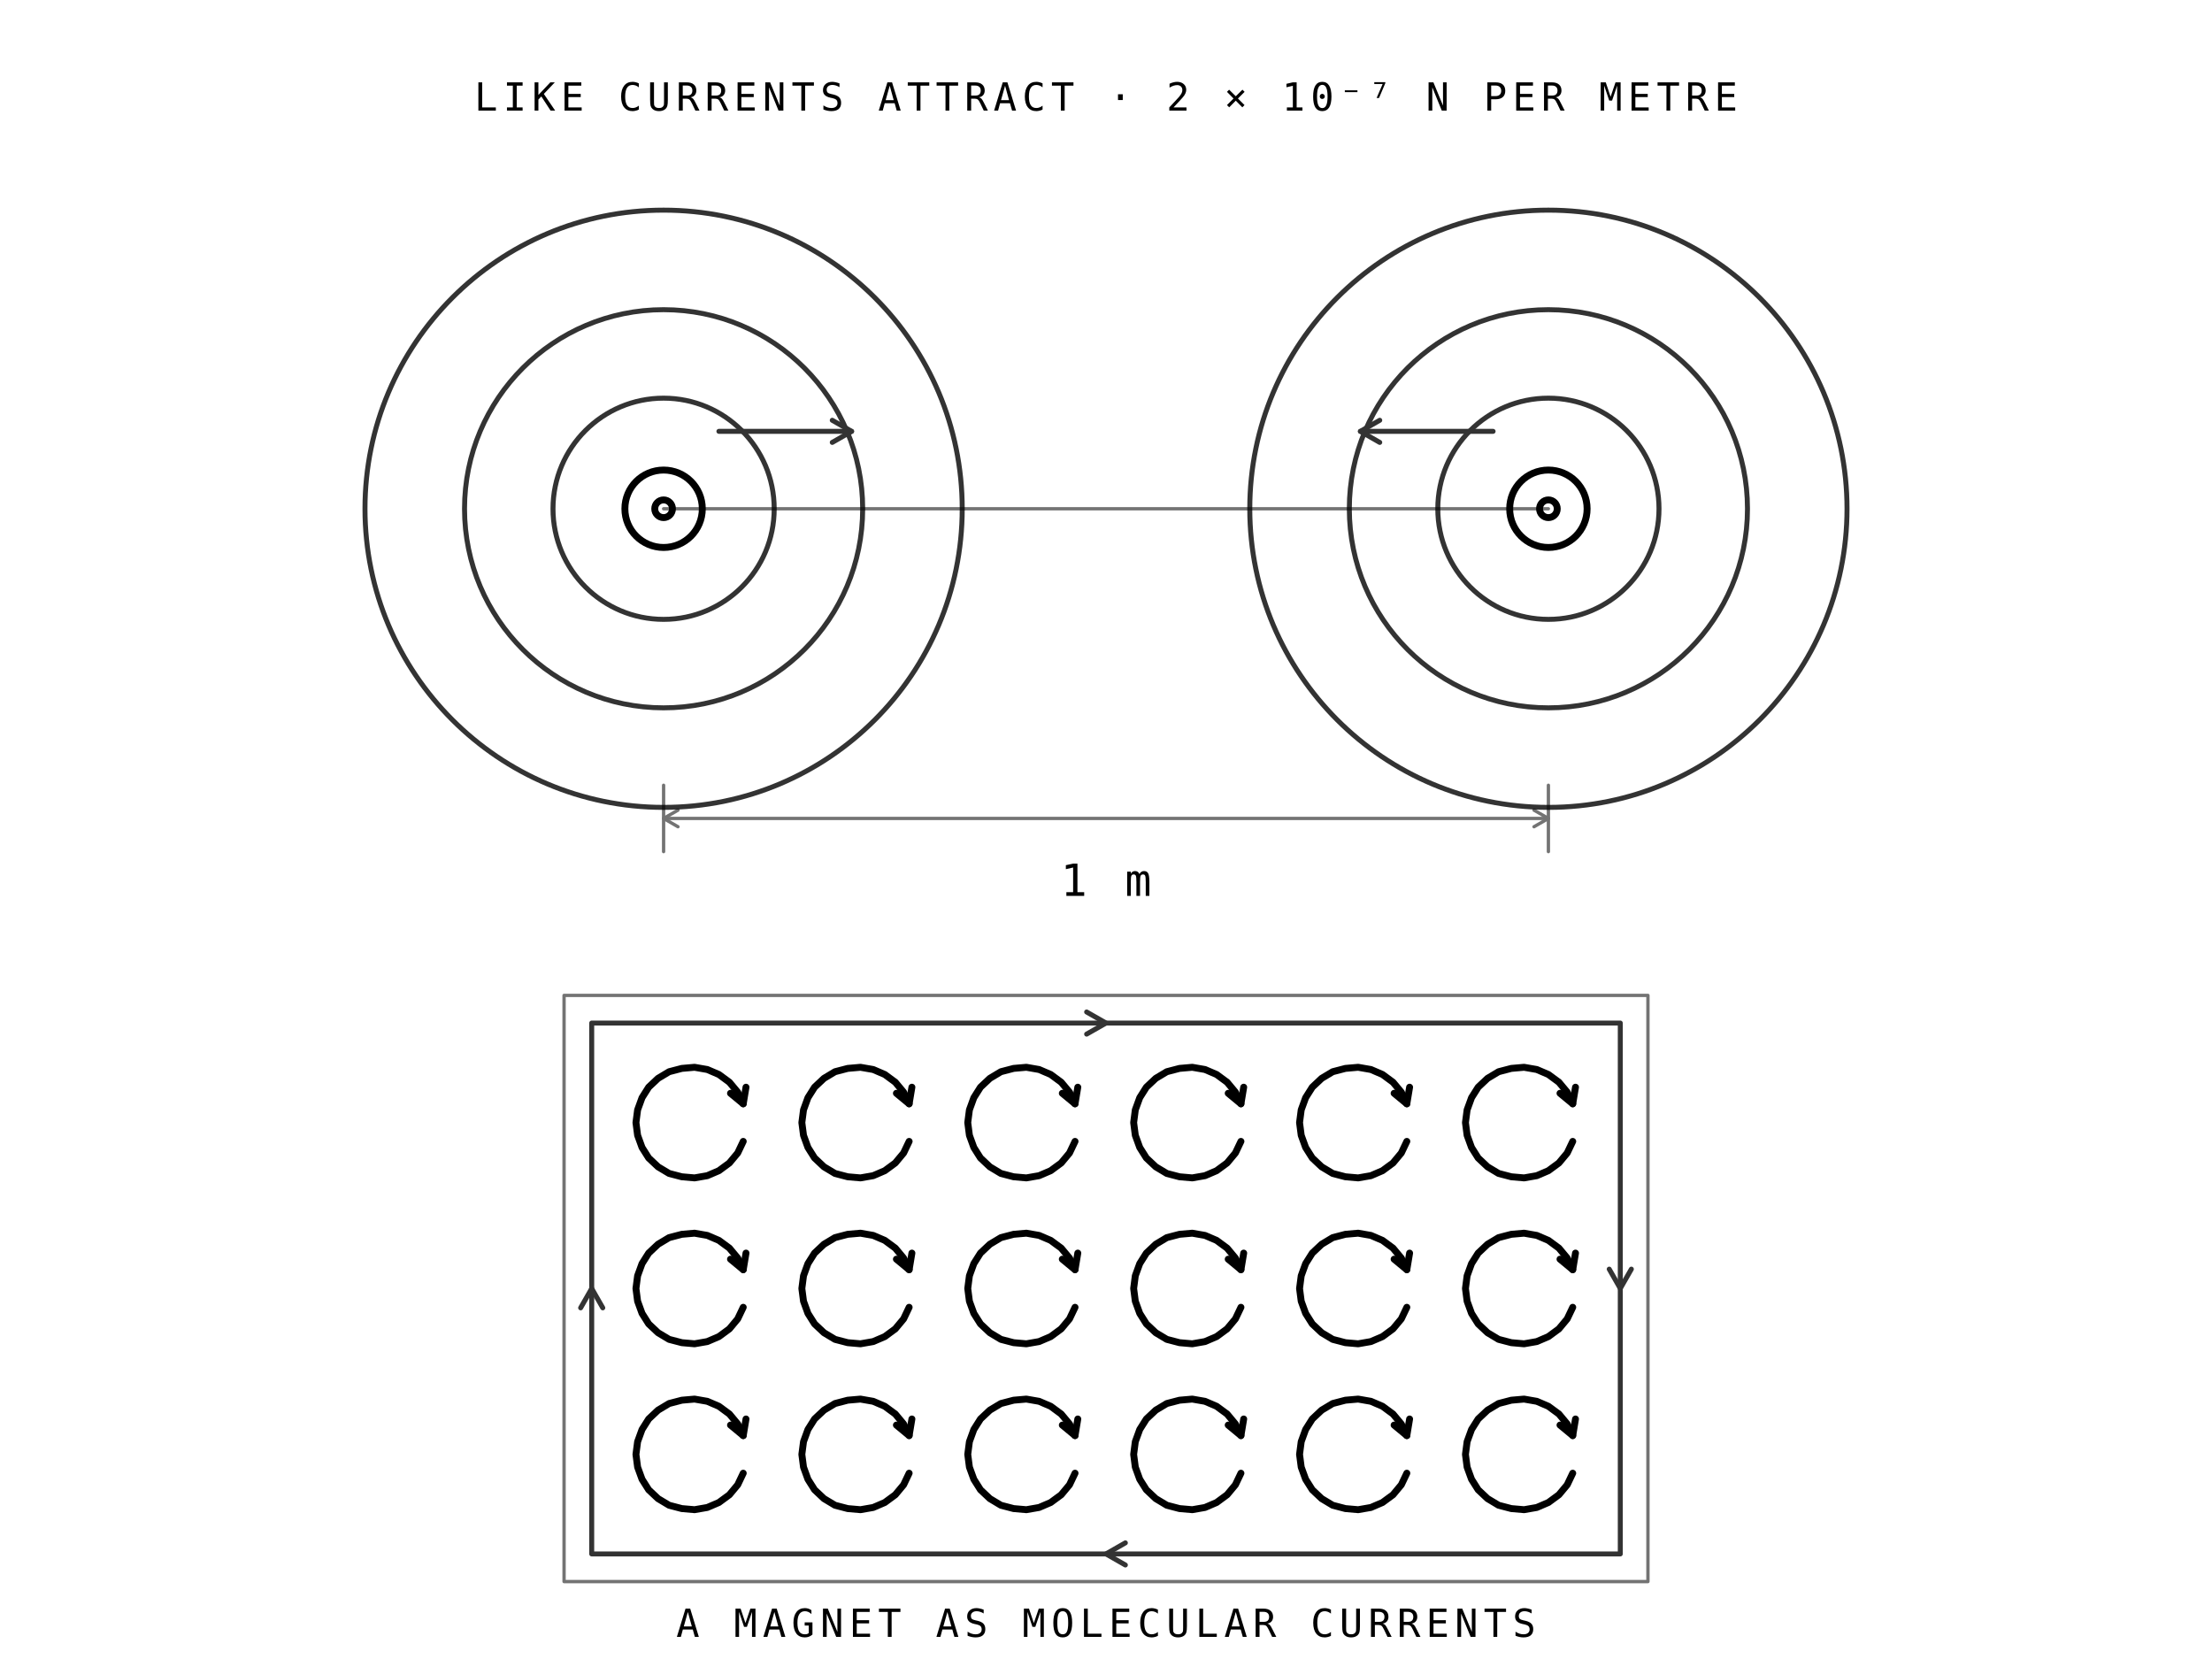
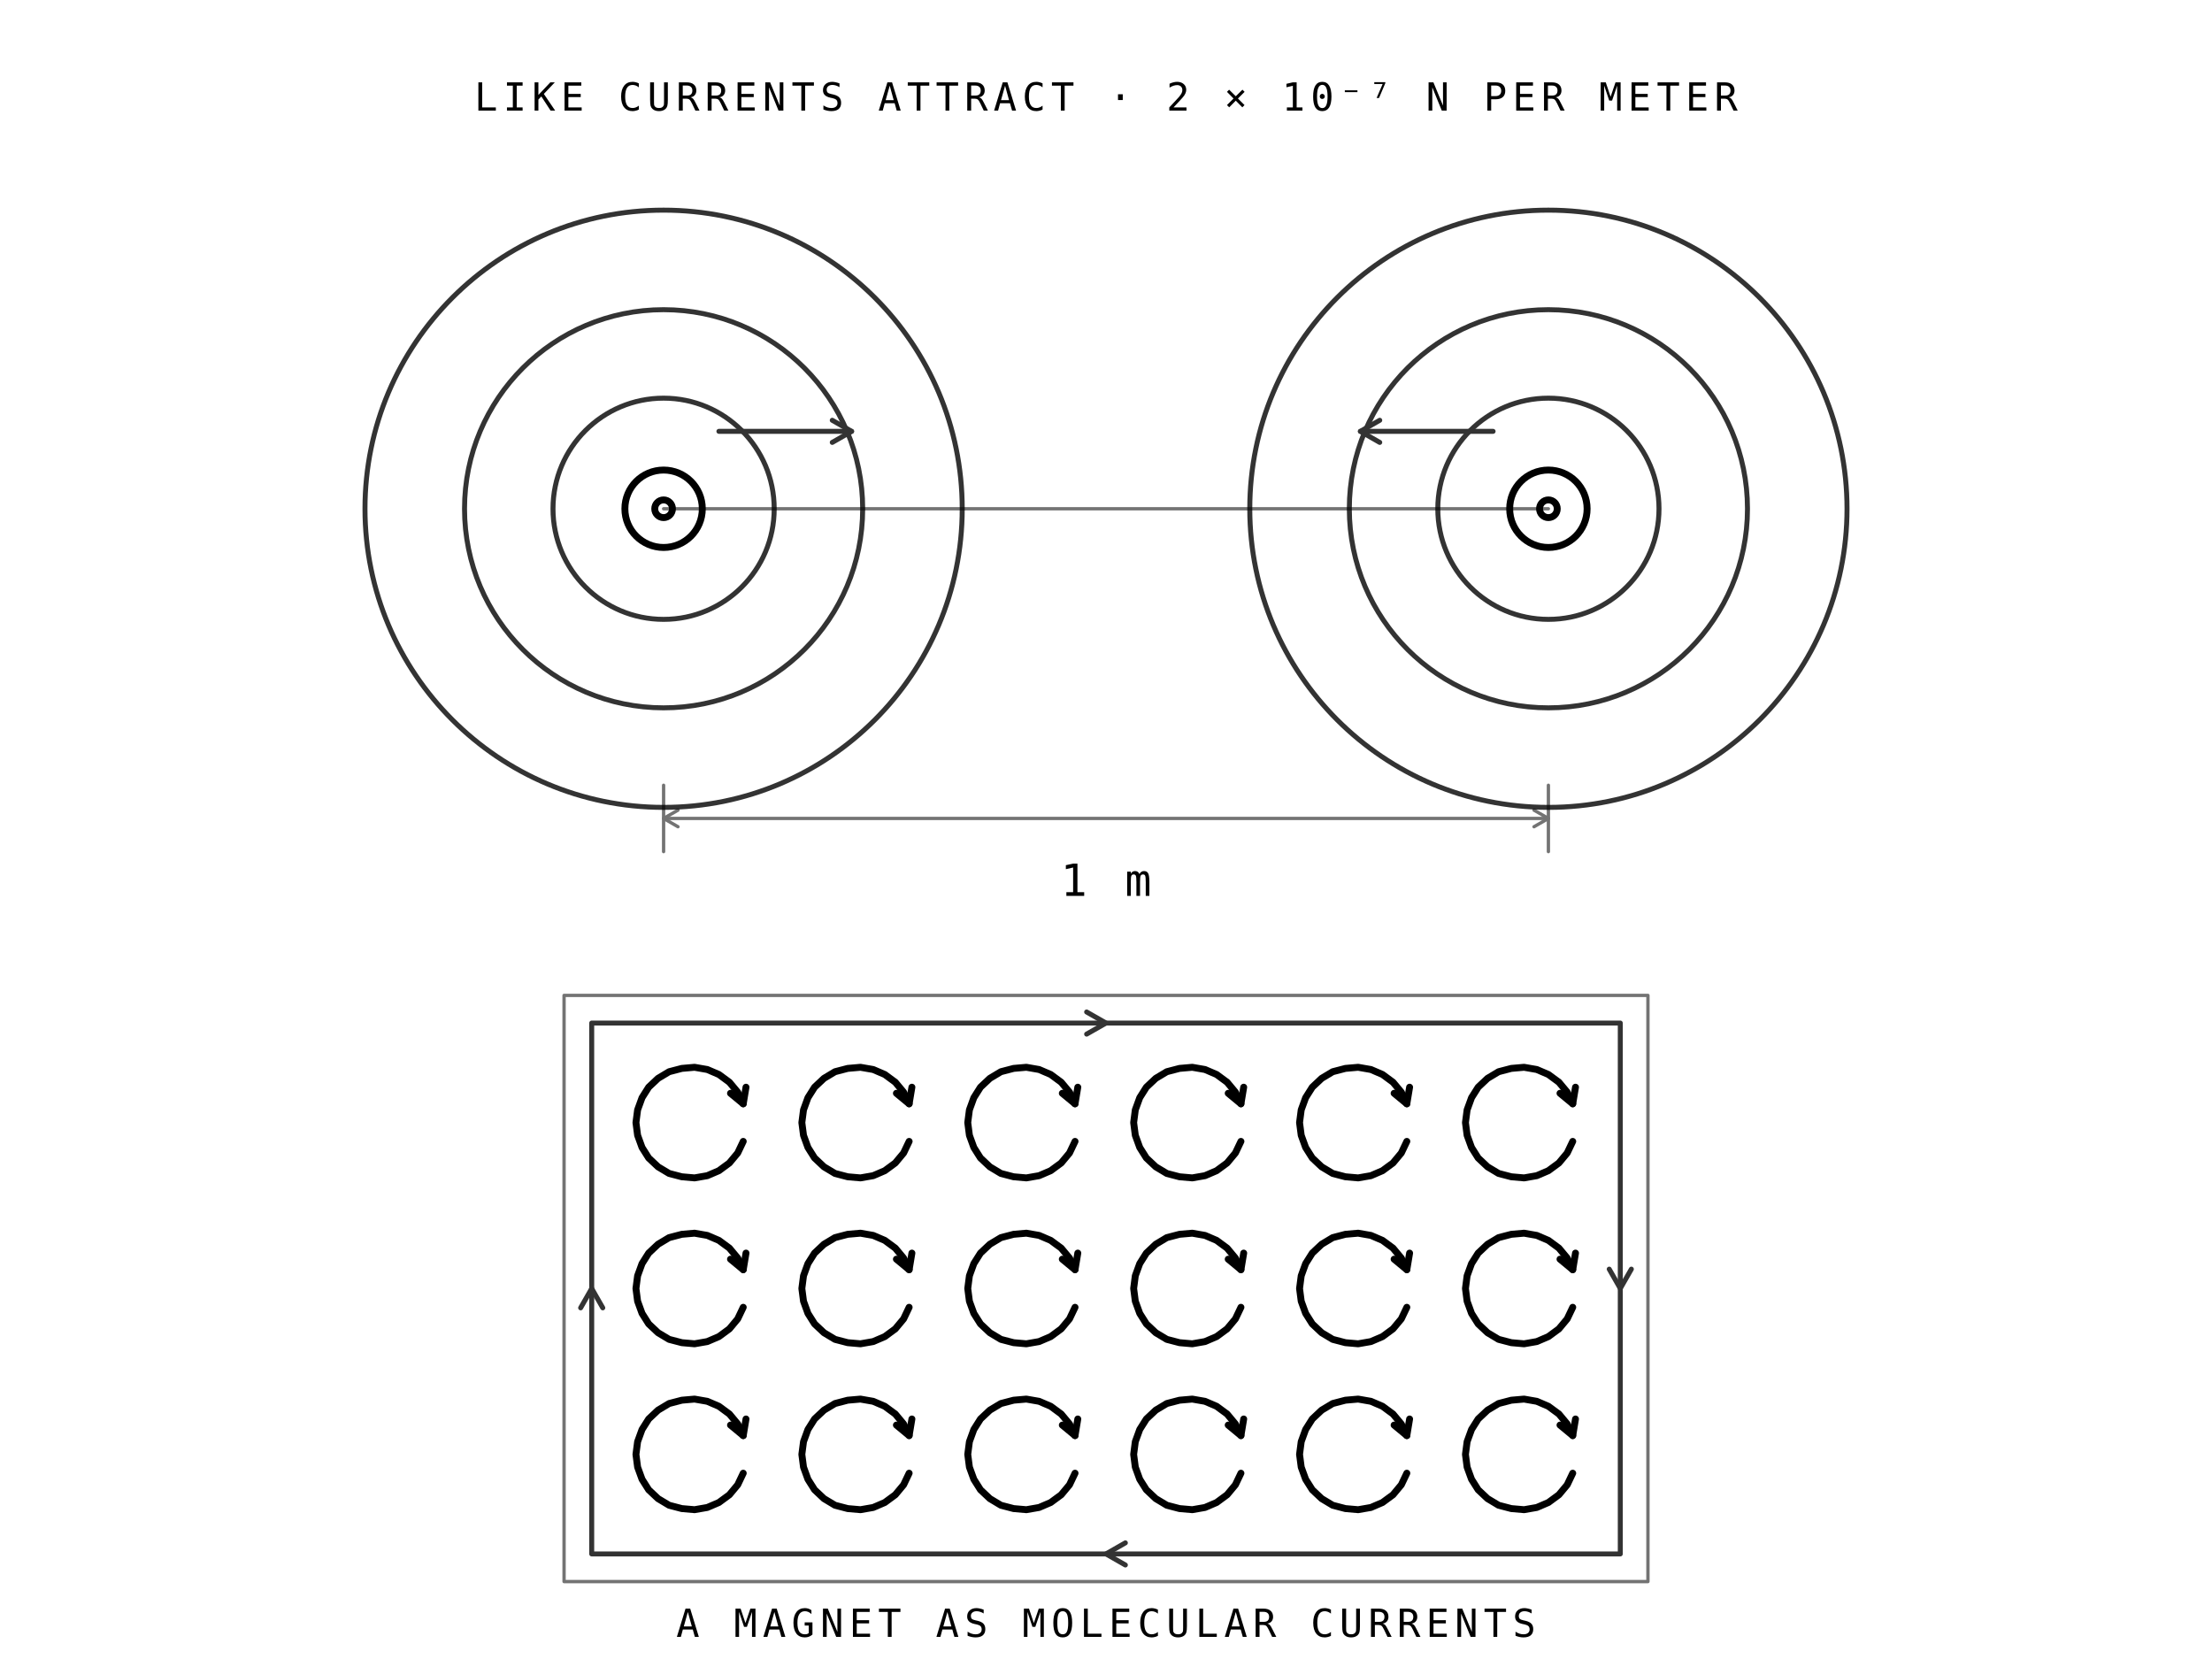
<svg xmlns="http://www.w3.org/2000/svg" viewBox="0 0 400 300" fill="none" stroke="currentColor" stroke-width="1.25" stroke-linecap="round" stroke-linejoin="round" aria-hidden="true">
  <g stroke-width="0.6" opacity="0.55">
    <path pathLength="1" d="M120 92 L280 92" />
    <path pathLength="1" d="M120 142 L120 154 M280 142 L280 154 M120 148 L280 148" />
    <path pathLength="1" d="M122.6 146.5 L120 148 L122.6 149.5" />
    <path pathLength="1" d="M277.4 149.5 L280 148 L277.4 146.5" />
    <path pathLength="1" d="M102 180 L298 180 L298 286 L102 286 Z" />
  </g>
  <g>
    <path pathLength="1" d="M113 92 a7 7 0 1 0 14 0 a7 7 0 1 0 -14 0" />
    <path pathLength="1" d="M118.4 92 a1.6 1.6 0 1 0 3.2 0 a1.6 1.6 0 1 0 -3.2 0" />
    <path pathLength="1" d="M273 92 a7 7 0 1 0 14 0 a7 7 0 1 0 -14 0" />
    <path pathLength="1" d="M278.4 92 a1.6 1.6 0 1 0 3.2 0 a1.6 1.6 0 1 0 -3.2 0" />
  </g>
  <g stroke-width="0.9" opacity="0.8">
    <path pathLength="1" d="M100 92 a20 20 0 1 0 40 0 a20 20 0 1 0 -40 0" />
    <path pathLength="1" d="M84 92 a36 36 0 1 0 72 0 a36 36 0 1 0 -72 0" />
    <path pathLength="1" d="M66 92 a54 54 0 1 0 108 0 a54 54 0 1 0 -108 0" />
    <path pathLength="1" d="M260 92 a20 20 0 1 0 40 0 a20 20 0 1 0 -40 0" />
    <path pathLength="1" d="M244 92 a36 36 0 1 0 72 0 a36 36 0 1 0 -72 0" />
    <path pathLength="1" d="M226 92 a54 54 0 1 0 108 0 a54 54 0 1 0 -108 0" />
    <path pathLength="1" d="M130 78 L154 78" />
    <path pathLength="1" d="M150.5 80 L154 78 L150.5 76" />
    <path pathLength="1" d="M270 78 L246 78" />
    <path pathLength="1" d="M249.5 76 L246 78 L249.5 80" />
  </g>
  <g>
    <path pathLength="1" d="M134.4 206.4 L133.4 208.5 L131.9 210.3 L130 211.7 L127.9 212.6 L125.6 213 L123.3 212.8 L121 212.2 L119 211 L117.3 209.4 L116.1 207.5 L115.3 205.3 L115 203 L115.3 200.7 L116.1 198.5 L117.3 196.6 L119 195 L121 193.8 L123.3 193.2 L125.6 193 L127.9 193.4 L130 194.3 L131.9 195.7 L133.4 197.5 L134.4 199.6" />
    <path pathLength="1" d="M132.1 197.7 L134.4 199.6 L134.9 196.6" />
    <path pathLength="1" d="M134.4 236.4 L133.4 238.5 L131.9 240.3 L130 241.7 L127.9 242.6 L125.6 243 L123.3 242.8 L121 242.2 L119 241 L117.3 239.4 L116.1 237.5 L115.3 235.3 L115 233 L115.3 230.7 L116.1 228.5 L117.3 226.6 L119 225 L121 223.8 L123.3 223.2 L125.6 223 L127.9 223.4 L130 224.3 L131.9 225.7 L133.4 227.5 L134.4 229.6" />
    <path pathLength="1" d="M132.1 227.7 L134.4 229.6 L134.9 226.6" />
    <path pathLength="1" d="M134.4 266.4 L133.4 268.5 L131.9 270.3 L130 271.7 L127.9 272.6 L125.6 273 L123.3 272.8 L121 272.2 L119 271 L117.3 269.4 L116.1 267.5 L115.3 265.3 L115 263 L115.3 260.7 L116.1 258.5 L117.3 256.6 L119 255 L121 253.8 L123.3 253.2 L125.6 253 L127.9 253.4 L130 254.3 L131.9 255.7 L133.4 257.5 L134.4 259.6" />
    <path pathLength="1" d="M132.1 257.7 L134.4 259.6 L134.9 256.6" />
    <path pathLength="1" d="M164.4 206.4 L163.4 208.5 L161.9 210.3 L160 211.7 L157.9 212.6 L155.6 213 L153.3 212.8 L151 212.2 L149 211 L147.3 209.4 L146.1 207.5 L145.3 205.3 L145 203 L145.3 200.7 L146.1 198.5 L147.3 196.6 L149 195 L151 193.8 L153.3 193.2 L155.6 193 L157.9 193.4 L160 194.3 L161.9 195.7 L163.4 197.5 L164.4 199.6" />
    <path pathLength="1" d="M162.1 197.7 L164.4 199.6 L164.9 196.6" />
    <path pathLength="1" d="M164.4 236.4 L163.4 238.5 L161.9 240.3 L160 241.7 L157.9 242.6 L155.6 243 L153.3 242.8 L151 242.2 L149 241 L147.3 239.4 L146.1 237.5 L145.3 235.3 L145 233 L145.3 230.7 L146.1 228.5 L147.3 226.6 L149 225 L151 223.8 L153.3 223.2 L155.6 223 L157.9 223.4 L160 224.3 L161.9 225.7 L163.4 227.5 L164.4 229.6" />
    <path pathLength="1" d="M162.1 227.7 L164.4 229.6 L164.9 226.6" />
    <path pathLength="1" d="M164.4 266.4 L163.4 268.5 L161.9 270.3 L160 271.7 L157.9 272.6 L155.6 273 L153.3 272.8 L151 272.2 L149 271 L147.3 269.4 L146.1 267.5 L145.3 265.3 L145 263 L145.3 260.7 L146.1 258.5 L147.3 256.6 L149 255 L151 253.8 L153.3 253.2 L155.6 253 L157.9 253.4 L160 254.3 L161.9 255.7 L163.4 257.5 L164.4 259.6" />
    <path pathLength="1" d="M162.1 257.7 L164.4 259.6 L164.9 256.6" />
    <path pathLength="1" d="M194.4 206.4 L193.4 208.5 L191.9 210.3 L190 211.7 L187.9 212.6 L185.6 213 L183.3 212.8 L181 212.2 L179 211 L177.3 209.4 L176.1 207.5 L175.3 205.3 L175 203 L175.3 200.7 L176.1 198.5 L177.3 196.6 L179 195 L181 193.8 L183.3 193.2 L185.6 193 L187.9 193.4 L190 194.3 L191.9 195.7 L193.4 197.5 L194.4 199.6" />
    <path pathLength="1" d="M192.1 197.7 L194.4 199.6 L194.9 196.6" />
    <path pathLength="1" d="M194.4 236.4 L193.4 238.5 L191.9 240.3 L190 241.7 L187.9 242.6 L185.6 243 L183.3 242.8 L181 242.2 L179 241 L177.3 239.4 L176.1 237.5 L175.3 235.3 L175 233 L175.3 230.7 L176.1 228.5 L177.3 226.6 L179 225 L181 223.8 L183.3 223.2 L185.6 223 L187.9 223.4 L190 224.3 L191.9 225.7 L193.4 227.5 L194.4 229.6" />
    <path pathLength="1" d="M192.1 227.7 L194.4 229.6 L194.9 226.6" />
    <path pathLength="1" d="M194.4 266.4 L193.4 268.5 L191.9 270.3 L190 271.7 L187.9 272.6 L185.6 273 L183.3 272.8 L181 272.2 L179 271 L177.3 269.4 L176.1 267.5 L175.3 265.3 L175 263 L175.3 260.7 L176.1 258.5 L177.3 256.6 L179 255 L181 253.8 L183.3 253.2 L185.6 253 L187.9 253.4 L190 254.3 L191.9 255.7 L193.4 257.5 L194.4 259.6" />
    <path pathLength="1" d="M192.1 257.7 L194.4 259.6 L194.9 256.6" />
    <path pathLength="1" d="M224.4 206.4 L223.4 208.5 L221.9 210.3 L220 211.7 L217.9 212.6 L215.6 213 L213.3 212.8 L211 212.2 L209 211 L207.3 209.4 L206.1 207.5 L205.3 205.3 L205 203 L205.3 200.7 L206.1 198.5 L207.3 196.6 L209 195 L211 193.8 L213.3 193.2 L215.6 193 L217.9 193.4 L220 194.3 L221.9 195.7 L223.4 197.5 L224.4 199.6" />
    <path pathLength="1" d="M222.1 197.7 L224.4 199.6 L224.9 196.6" />
    <path pathLength="1" d="M224.4 236.4 L223.4 238.5 L221.9 240.3 L220 241.7 L217.9 242.6 L215.6 243 L213.3 242.8 L211 242.2 L209 241 L207.3 239.4 L206.1 237.5 L205.3 235.3 L205 233 L205.3 230.7 L206.1 228.5 L207.3 226.6 L209 225 L211 223.8 L213.3 223.2 L215.6 223 L217.9 223.4 L220 224.3 L221.9 225.7 L223.4 227.5 L224.4 229.6" />
    <path pathLength="1" d="M222.1 227.7 L224.4 229.6 L224.9 226.6" />
    <path pathLength="1" d="M224.4 266.4 L223.4 268.5 L221.9 270.3 L220 271.7 L217.9 272.6 L215.6 273 L213.3 272.8 L211 272.2 L209 271 L207.3 269.4 L206.1 267.5 L205.3 265.3 L205 263 L205.3 260.7 L206.1 258.5 L207.3 256.6 L209 255 L211 253.8 L213.3 253.2 L215.6 253 L217.9 253.4 L220 254.3 L221.9 255.7 L223.4 257.5 L224.4 259.6" />
    <path pathLength="1" d="M222.1 257.7 L224.4 259.6 L224.9 256.6" />
    <path pathLength="1" d="M254.4 206.4 L253.4 208.5 L251.9 210.3 L250 211.7 L247.9 212.6 L245.6 213 L243.3 212.8 L241 212.2 L239 211 L237.3 209.4 L236.1 207.5 L235.3 205.3 L235 203 L235.3 200.7 L236.1 198.5 L237.3 196.6 L239 195 L241 193.8 L243.3 193.2 L245.6 193 L247.9 193.4 L250 194.3 L251.9 195.7 L253.4 197.5 L254.4 199.6" />
    <path pathLength="1" d="M252.1 197.7 L254.4 199.6 L254.9 196.6" />
    <path pathLength="1" d="M254.4 236.4 L253.4 238.5 L251.9 240.3 L250 241.7 L247.9 242.6 L245.6 243 L243.3 242.8 L241 242.2 L239 241 L237.3 239.4 L236.1 237.5 L235.3 235.3 L235 233 L235.3 230.7 L236.1 228.5 L237.3 226.6 L239 225 L241 223.8 L243.3 223.2 L245.6 223 L247.9 223.4 L250 224.3 L251.9 225.7 L253.4 227.5 L254.4 229.6" />
    <path pathLength="1" d="M252.1 227.7 L254.4 229.6 L254.9 226.6" />
    <path pathLength="1" d="M254.4 266.4 L253.4 268.5 L251.9 270.3 L250 271.7 L247.9 272.6 L245.6 273 L243.3 272.8 L241 272.2 L239 271 L237.3 269.4 L236.1 267.5 L235.3 265.3 L235 263 L235.3 260.7 L236.1 258.5 L237.3 256.6 L239 255 L241 253.8 L243.3 253.2 L245.6 253 L247.9 253.4 L250 254.3 L251.9 255.7 L253.4 257.5 L254.4 259.6" />
    <path pathLength="1" d="M252.1 257.7 L254.4 259.6 L254.9 256.6" />
    <path pathLength="1" d="M284.4 206.4 L283.4 208.5 L281.9 210.3 L280 211.7 L277.9 212.6 L275.6 213 L273.3 212.8 L271 212.2 L269 211 L267.3 209.4 L266.1 207.5 L265.3 205.3 L265 203 L265.3 200.7 L266.1 198.5 L267.3 196.6 L269 195 L271 193.8 L273.3 193.2 L275.6 193 L277.9 193.4 L280 194.3 L281.9 195.7 L283.4 197.5 L284.4 199.6" />
    <path pathLength="1" d="M282.1 197.7 L284.4 199.6 L284.9 196.6" />
    <path pathLength="1" d="M284.4 236.4 L283.4 238.5 L281.9 240.3 L280 241.7 L277.9 242.6 L275.6 243 L273.3 242.8 L271 242.2 L269 241 L267.3 239.4 L266.1 237.5 L265.3 235.3 L265 233 L265.3 230.7 L266.1 228.5 L267.3 226.6 L269 225 L271 223.8 L273.3 223.2 L275.6 223 L277.9 223.4 L280 224.3 L281.9 225.7 L283.4 227.5 L284.4 229.6" />
    <path pathLength="1" d="M282.1 227.7 L284.4 229.6 L284.9 226.6" />
    <path pathLength="1" d="M284.4 266.4 L283.4 268.5 L281.9 270.3 L280 271.7 L277.9 272.6 L275.6 273 L273.3 272.8 L271 272.2 L269 271 L267.3 269.4 L266.1 267.5 L265.3 265.3 L265 263 L265.3 260.7 L266.1 258.5 L267.3 256.6 L269 255 L271 253.8 L273.3 253.2 L275.6 253 L277.9 253.4 L280 254.3 L281.9 255.7 L283.4 257.5 L284.4 259.6" />
    <path pathLength="1" d="M282.1 257.7 L284.4 259.6 L284.9 256.6" />
  </g>
  <g stroke-width="0.9" opacity="0.8">
    <path pathLength="1" d="M293 281 L107 281 L107 185 L293 185 Z" />
    <path pathLength="1" d="M203.5 279 L200 281 L203.5 283" />
    <path pathLength="1" d="M109 236.5 L107 233 L105 236.5" />
    <path pathLength="1" d="M196.5 187 L200 185 L196.5 183" />
    <path pathLength="1" d="M291 229.5 L293 233 L295 229.5" />
  </g>
  <g>
    <text x="200" y="162" font-size="8" text-anchor="middle" fill="currentColor" stroke="none" font-family="ui-monospace, monospace" letter-spacing="1">1 m</text>
-     <text x="200" y="20" font-size="7" text-anchor="middle" fill="currentColor" stroke="none" font-family="ui-monospace, monospace" letter-spacing="1">LIKE CURRENTS ATTRACT · 2 × 10⁻⁷ N PER METRE</text>
+     <text x="200" y="20" font-size="7" text-anchor="middle" fill="currentColor" stroke="none" font-family="ui-monospace, monospace" letter-spacing="1">LIKE CURRENTS ATTRACT · 2 × 10⁻⁷ N PER METER</text>
    <text x="200" y="296" font-size="7" text-anchor="middle" fill="currentColor" stroke="none" font-family="ui-monospace, monospace" letter-spacing="1">A MAGNET AS MOLECULAR CURRENTS</text>
  </g>
</svg>
